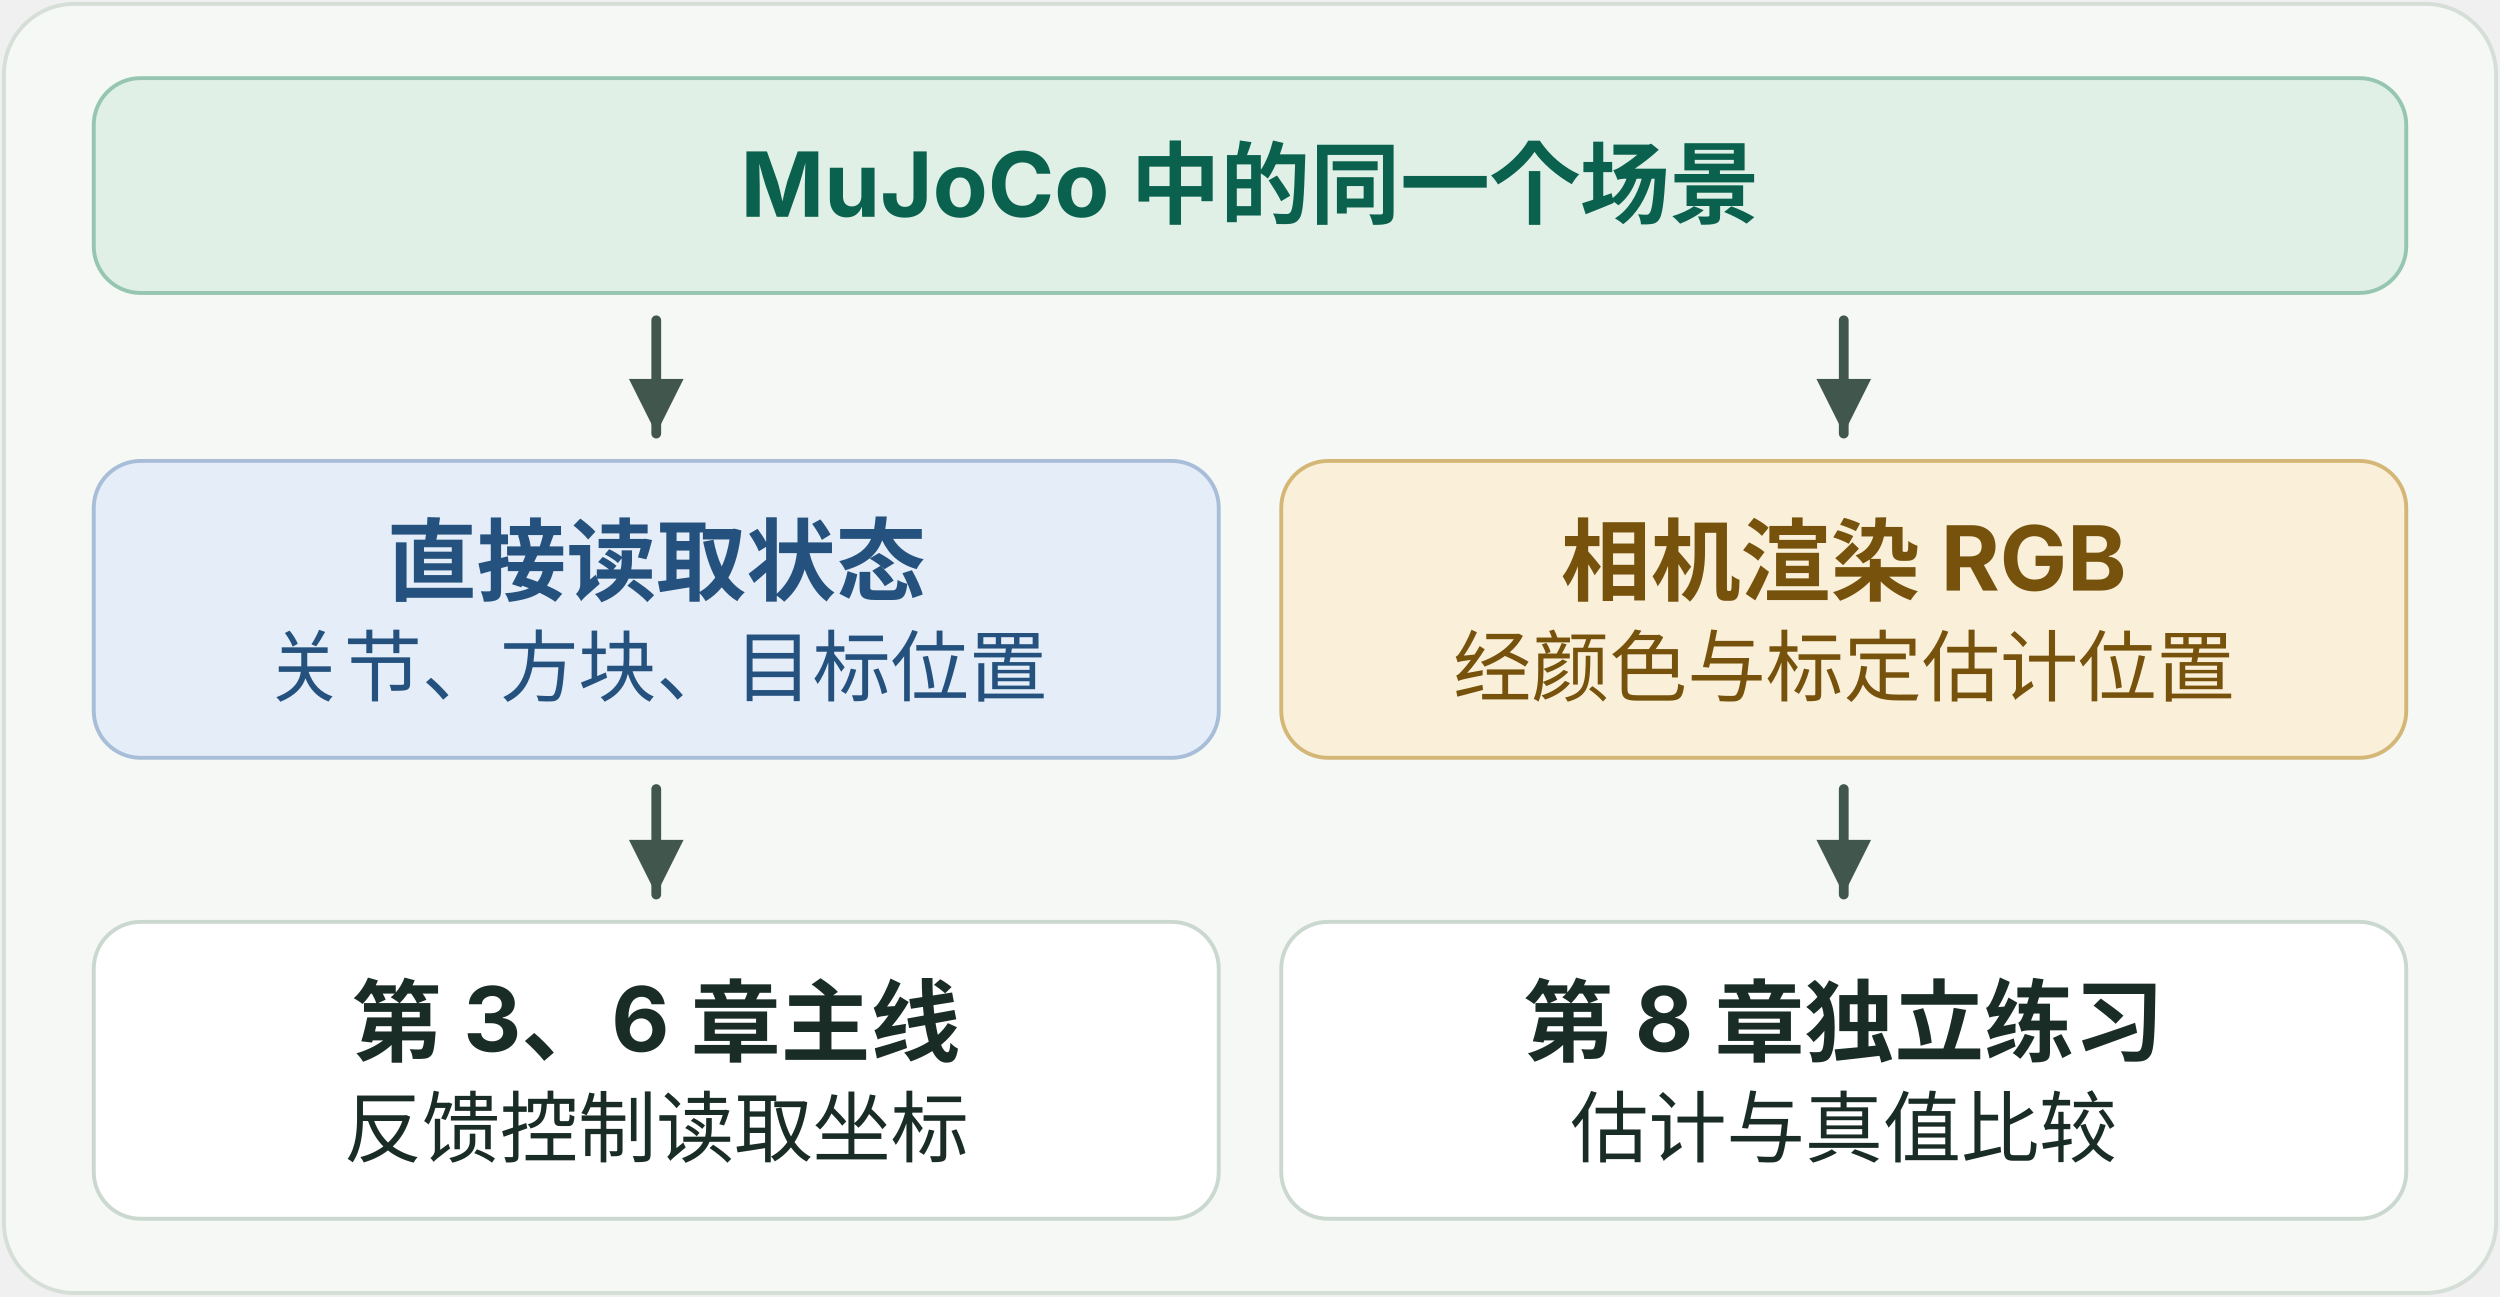
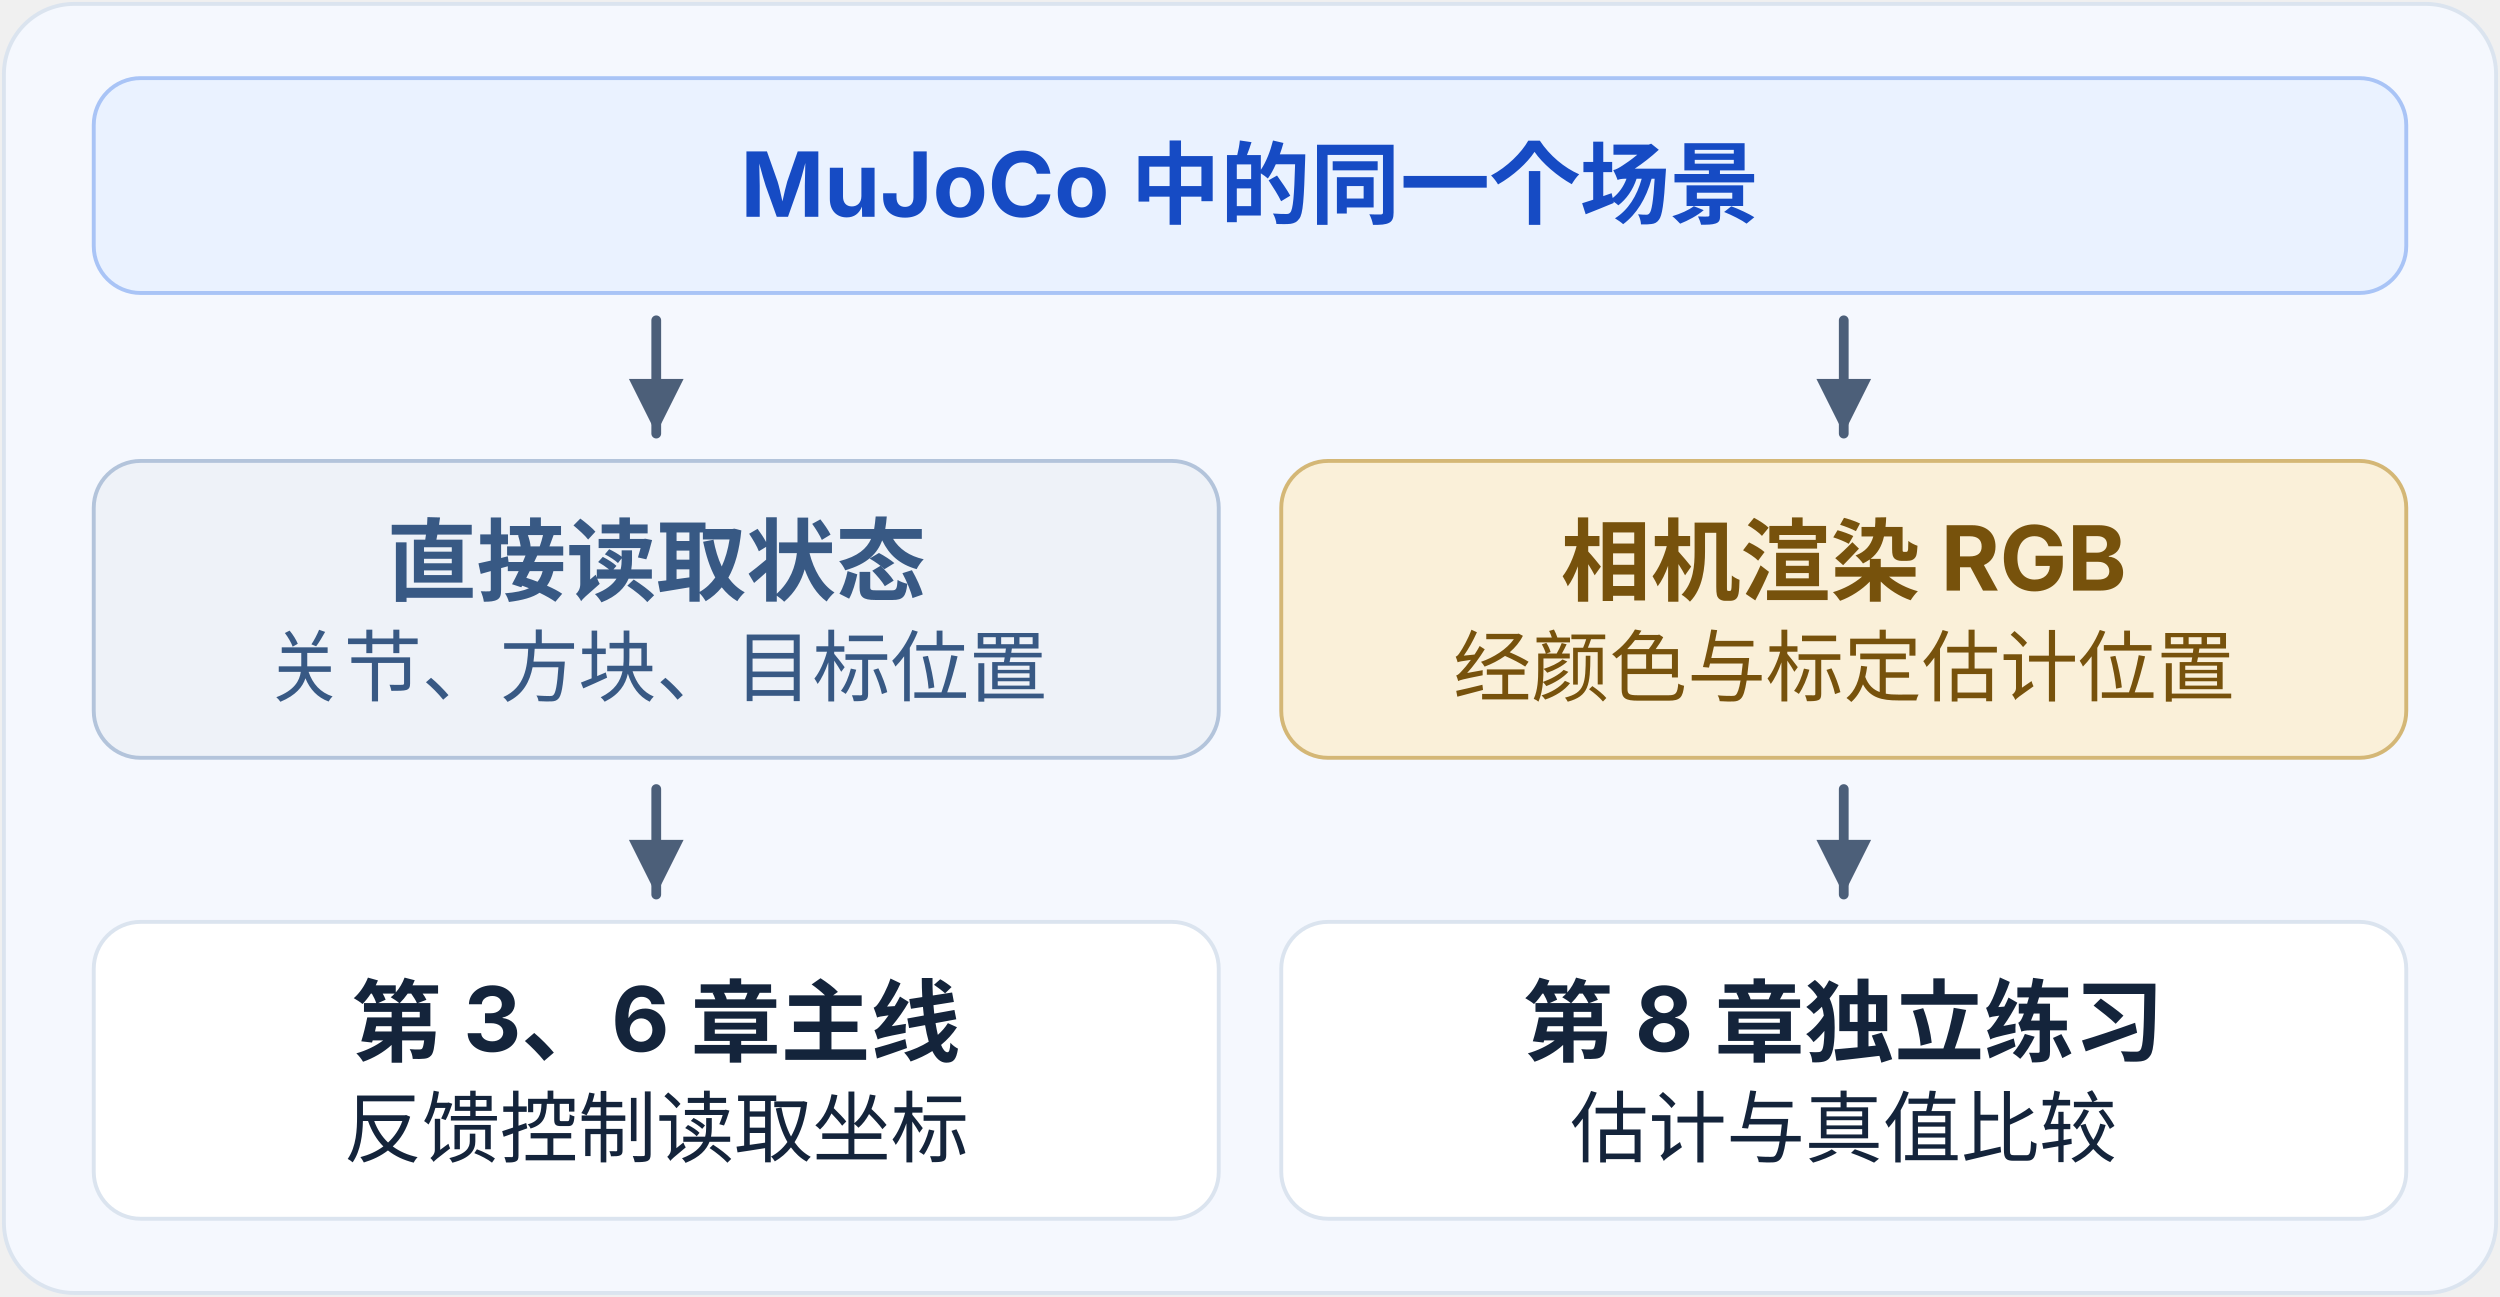
<svg xmlns="http://www.w3.org/2000/svg" width="640" height="332" viewBox="0 0 640 332">
  <defs>
    <marker id="ink" viewBox="0 0 10 10" refX="8" refY="5" markerWidth="7" markerHeight="7" orient="auto-start-reverse">
-       <path d="M 0 1 L 8 5 L 0 9 z" fill="#41574e" />
+       <path d="M 0 1 L 8 5 L 0 9 z" fill="#4c5f79" />
    </marker>
-     <marker id="green" viewBox="0 0 10 10" refX="8" refY="5" markerWidth="7" markerHeight="7" orient="auto-start-reverse">
-       <path d="M 0 1 L 8 5 L 0 9 z" fill="#09614e" />
+     <marker id="accent" viewBox="0 0 10 10" refX="8" refY="5" markerWidth="7" markerHeight="7" orient="auto-start-reverse">
+       <path d="M 0 1 L 8 5 L 0 9 z" fill="#164bc4" />
    </marker>
    <marker id="red" viewBox="0 0 10 10" refX="8" refY="5" markerWidth="7" markerHeight="7" orient="auto-start-reverse">
      <path d="M 0 1 L 8 5 L 0 9 z" fill="#a3362e" />
    </marker>
    <marker id="blue" viewBox="0 0 10 10" refX="8" refY="5" markerWidth="7" markerHeight="7" orient="auto-start-reverse">
-       <path d="M 0 1 L 8 5 L 0 9 z" fill="#24517d" />
+       <path d="M 0 1 L 8 5 L 0 9 z" fill="#385984" />
    </marker>
  </defs>
  <g font-family="system-ui, -apple-system, 'PingFang SC', 'Microsoft YaHei', sans-serif">
-     <rect x="1" y="1" width="638" height="330" rx="18" fill="#f5f8f5" stroke="#d5ded7" />
-     <rect x="24" y="20" width="592" height="55" rx="12" fill="#e0f0e7" stroke="#96c6b1" />
-     <text x="320.0" y="55.5" text-anchor="middle" font-size="23" font-weight="680" fill="#09614e">MuJoCo 中的同一个场景</text>
-     <polyline points="168,82 168,111" fill="none" stroke="#41574e" stroke-width="2.5" stroke-linecap="round" stroke-linejoin="round" marker-end="url(#ink)" />
-     <polyline points="472,82 472,111" fill="none" stroke="#41574e" stroke-width="2.5" stroke-linecap="round" stroke-linejoin="round" marker-end="url(#ink)" />
-     <rect x="24" y="118" width="288" height="76" rx="12" fill="#e5edf8" stroke="#a8bdd7" />
-     <text x="168.0" y="152.0" text-anchor="middle" font-size="23" font-weight="680" fill="#24517d">直接读取状态</text>
-     <text x="168.0" y="178.0" text-anchor="middle" font-size="20" font-weight="500" fill="#24517d">关节、方块、目标位置</text>
+     <rect x="1" y="1" width="638" height="330" rx="18" fill="#f5f8fe" stroke="#dbe4ef" />
+     <rect x="24" y="20" width="592" height="55" rx="12" fill="#eaf2ff" stroke="#a9c4f6" />
+     <text x="320.0" y="55.5" text-anchor="middle" font-size="23" font-weight="680" fill="#164bc4">MuJoCo 中的同一个场景</text>
+     <polyline points="168,82 168,111" fill="none" stroke="#4c5f79" stroke-width="2.5" stroke-linecap="round" stroke-linejoin="round" marker-end="url(#ink)" />
+     <polyline points="472,82 472,111" fill="none" stroke="#4c5f79" stroke-width="2.5" stroke-linecap="round" stroke-linejoin="round" marker-end="url(#ink)" />
+     <rect x="24" y="118" width="288" height="76" rx="12" fill="#eef2f8" stroke="#b3c4db" />
+     <text x="168.0" y="152.0" text-anchor="middle" font-size="23" font-weight="680" fill="#385984">直接读取状态</text>
+     <text x="168.0" y="178.0" text-anchor="middle" font-size="20" font-weight="500" fill="#385984">关节、方块、目标位置</text>
    <rect x="328" y="118" width="288" height="76" rx="12" fill="#faf0d9" stroke="#d4b776" />
    <text x="472.0" y="152.0" text-anchor="middle" font-size="23" font-weight="680" fill="#77520c">相机渲染 RGB</text>
    <text x="472.0" y="178.0" text-anchor="middle" font-size="20" font-weight="500" fill="#77520c">经颜色与标定估计位置</text>
-     <polyline points="168,202 168,229" fill="none" stroke="#41574e" stroke-width="2.5" stroke-linecap="round" stroke-linejoin="round" marker-end="url(#ink)" />
-     <polyline points="472,202 472,229" fill="none" stroke="#41574e" stroke-width="2.5" stroke-linecap="round" stroke-linejoin="round" marker-end="url(#ink)" />
-     <rect x="24" y="236" width="288" height="76" rx="12" fill="#ffffff" stroke="#cad8d0" />
-     <text x="168.0" y="270.0" text-anchor="middle" font-size="23" font-weight="680" fill="#192c26">第 3、6 章主线</text>
-     <text x="168.0" y="296.0" text-anchor="middle" font-size="20" font-weight="500" fill="#192c26">反馈控制读取坐标</text>
-     <rect x="328" y="236" width="288" height="76" rx="12" fill="#ffffff" stroke="#cad8d0" />
-     <text x="472.0" y="270.0" text-anchor="middle" font-size="23" font-weight="680" fill="#192c26">第 8 章独立练习</text>
-     <text x="472.0" y="296.0" text-anchor="middle" font-size="20" font-weight="500" fill="#192c26">估计与真值比较</text>
+     <polyline points="168,202 168,229" fill="none" stroke="#4c5f79" stroke-width="2.5" stroke-linecap="round" stroke-linejoin="round" marker-end="url(#ink)" />
+     <polyline points="472,202 472,229" fill="none" stroke="#4c5f79" stroke-width="2.5" stroke-linecap="round" stroke-linejoin="round" marker-end="url(#ink)" />
+     <rect x="24" y="236" width="288" height="76" rx="12" fill="#ffffff" stroke="#dbe4ef" />
+     <text x="168.0" y="270.0" text-anchor="middle" font-size="23" font-weight="680" fill="#14243b">第 3、6 章主线</text>
+     <text x="168.0" y="296.0" text-anchor="middle" font-size="20" font-weight="500" fill="#14243b">反馈控制读取坐标</text>
+     <rect x="328" y="236" width="288" height="76" rx="12" fill="#ffffff" stroke="#dbe4ef" />
+     <text x="472.0" y="270.0" text-anchor="middle" font-size="23" font-weight="680" fill="#14243b">第 8 章独立练习</text>
+     <text x="472.0" y="296.0" text-anchor="middle" font-size="20" font-weight="500" fill="#14243b">估计与真值比较</text>
  </g>
</svg>
